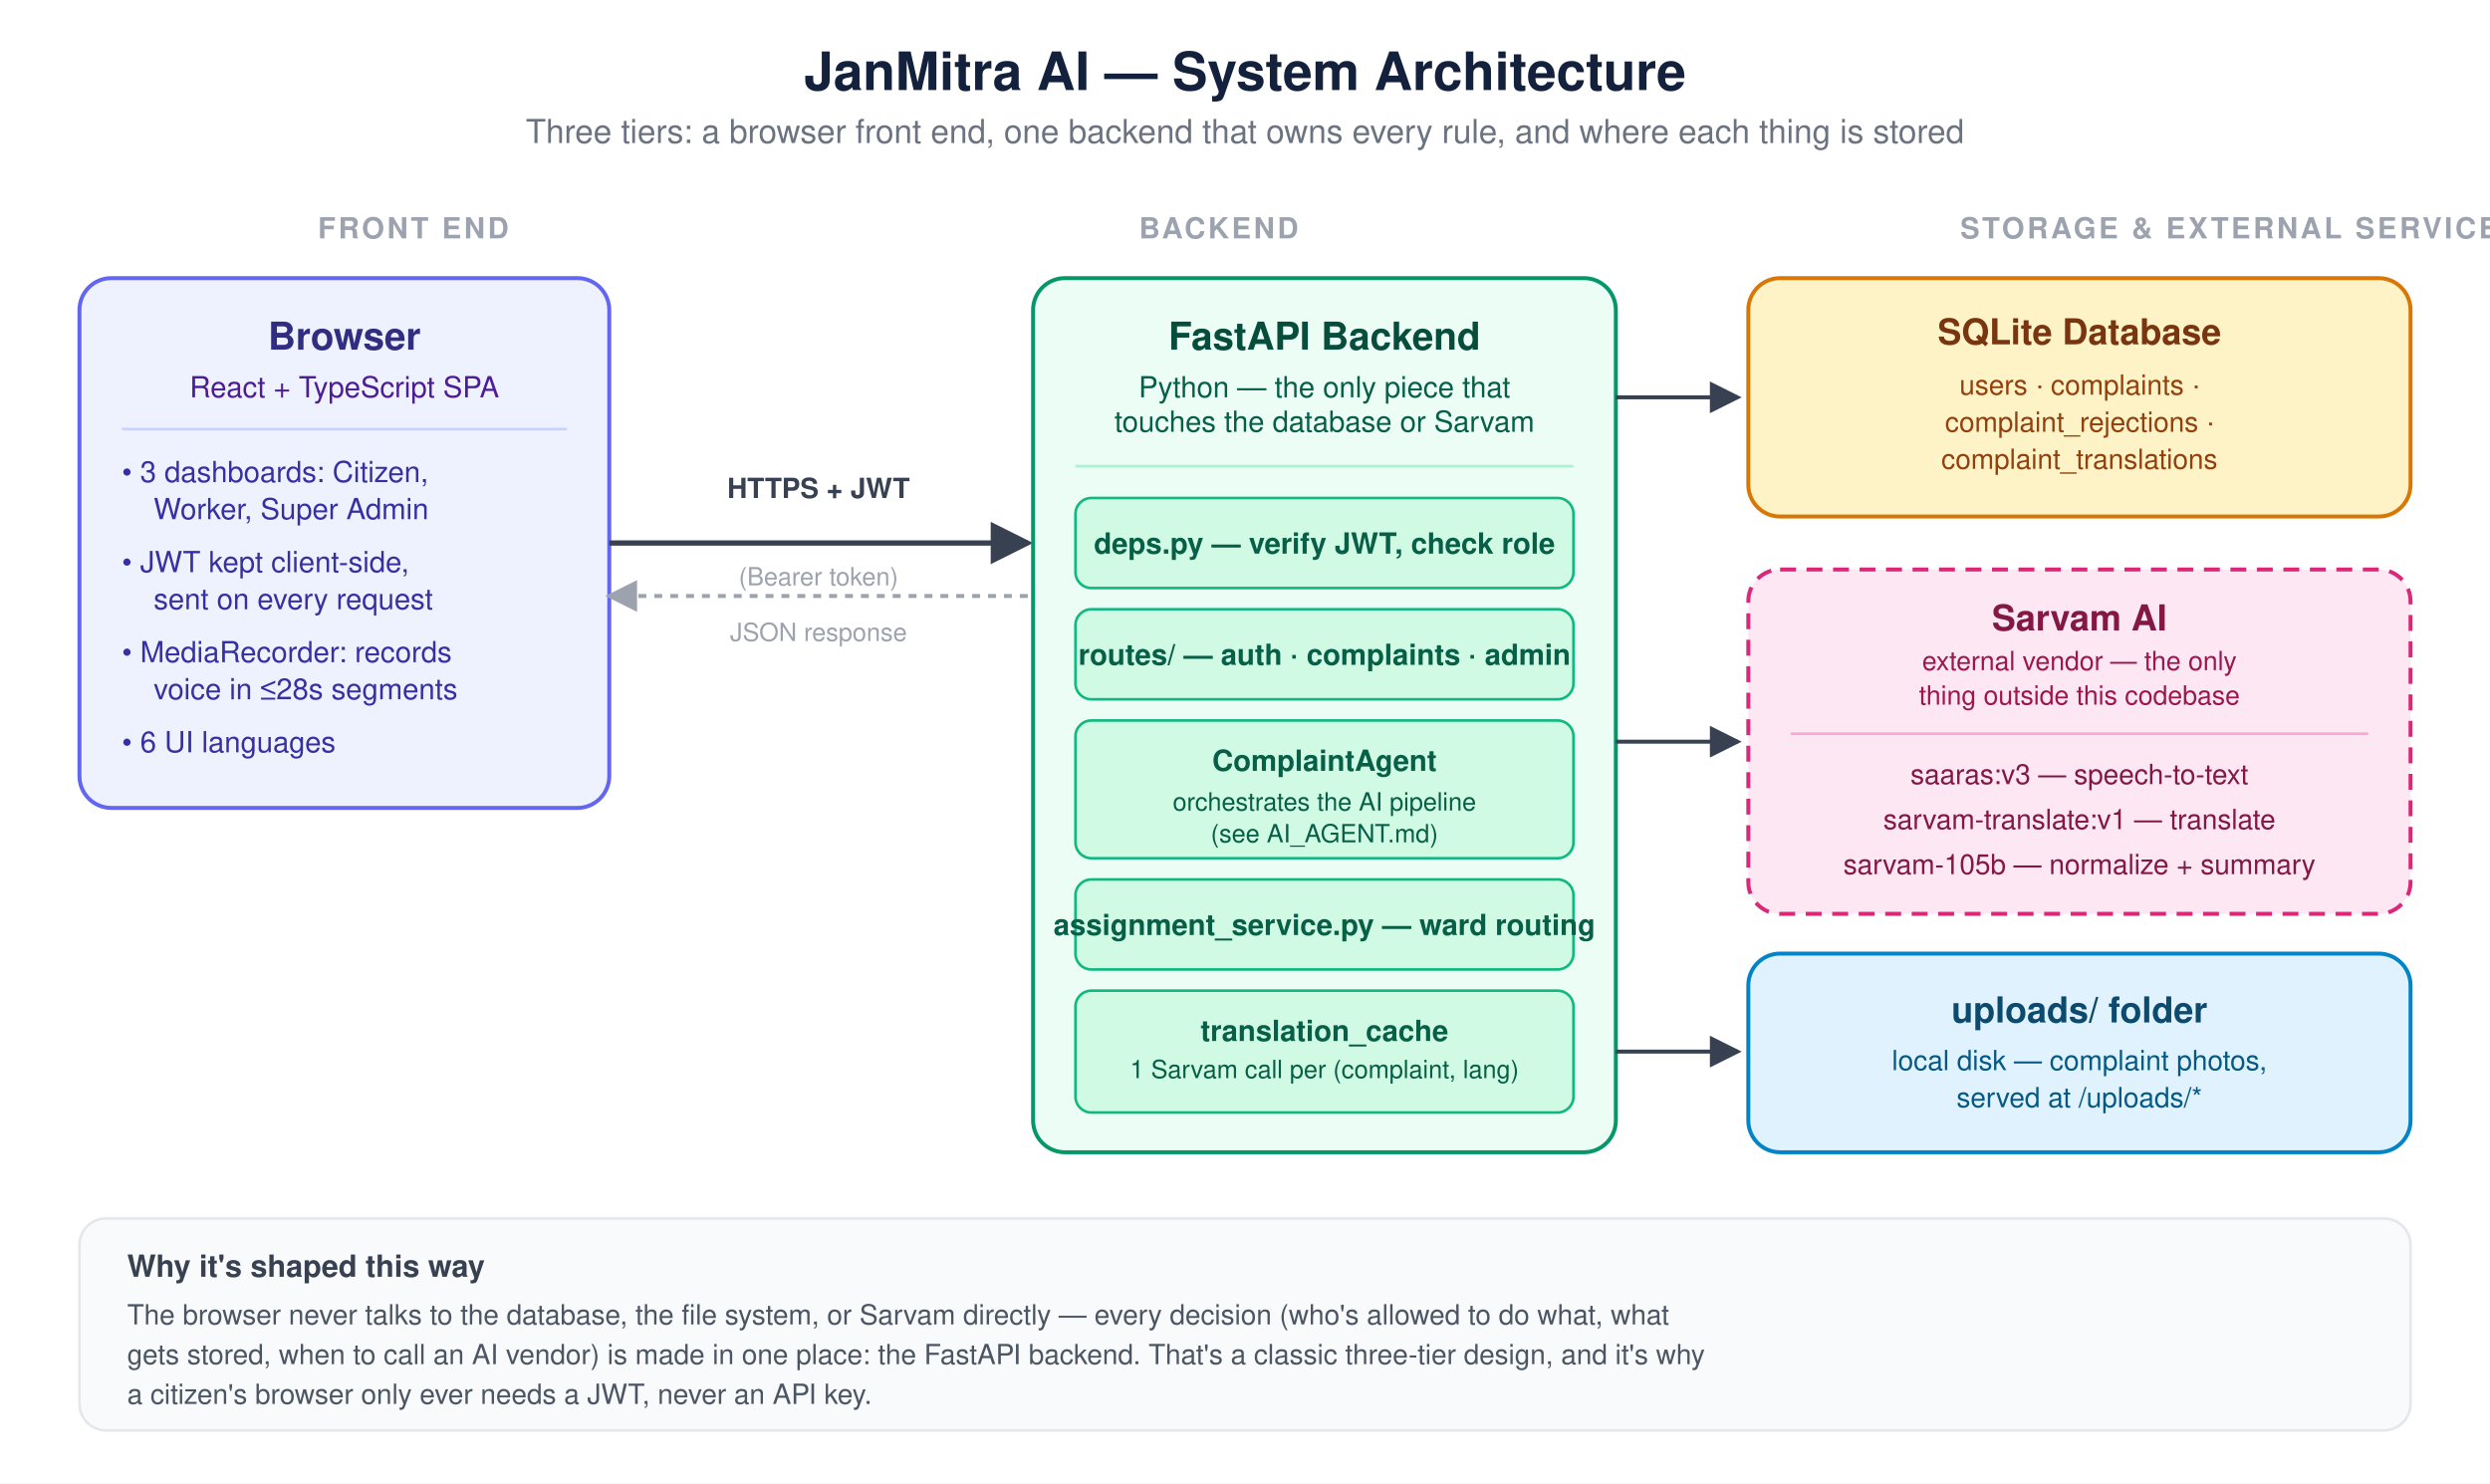
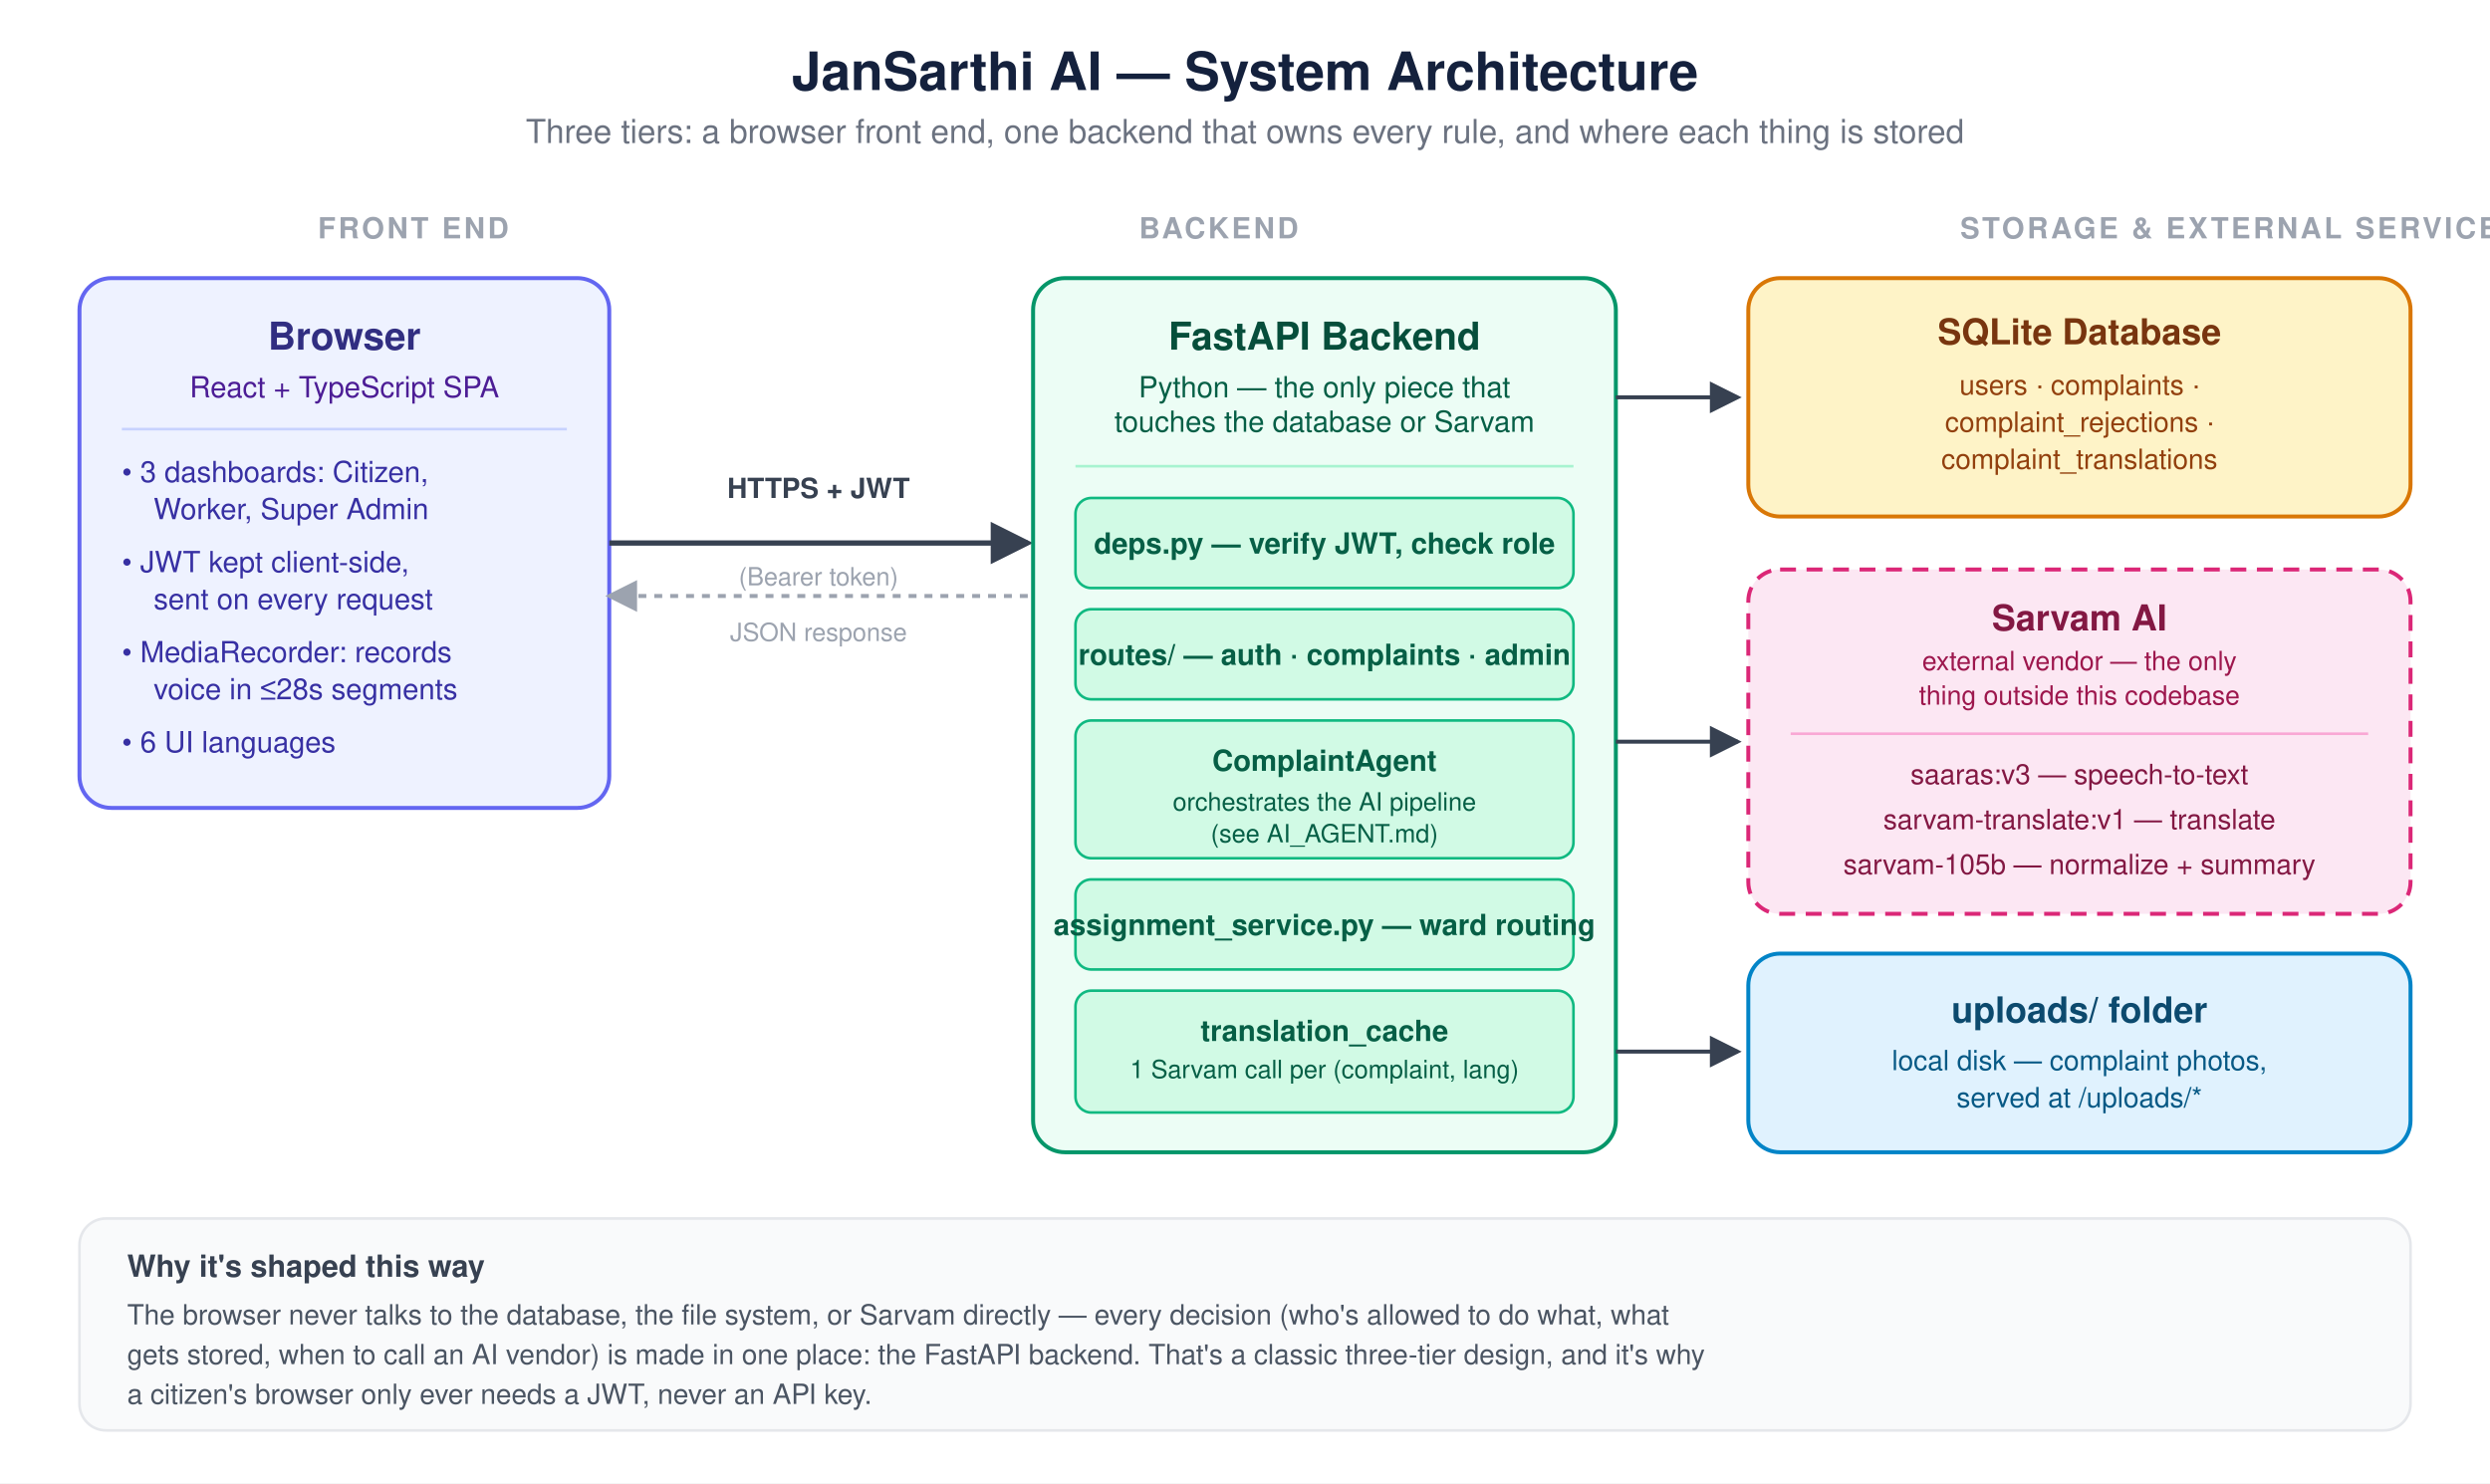
<svg xmlns="http://www.w3.org/2000/svg" viewBox="0 0 940 560" font-family="Segoe UI, Helvetica, Arial, sans-serif">
  <rect x="0" y="0" width="940" height="560" fill="#ffffff" />
-   <text x="470" y="34" text-anchor="middle" font-size="20" font-weight="700" fill="#14213d">JanMitra AI — System Architecture</text>
+   <text x="470" y="34" text-anchor="middle" font-size="20" font-weight="700" fill="#14213d">JanSarthi AI — System Architecture</text>
  <text x="470" y="54" text-anchor="middle" font-size="12.5" fill="#6b7280">Three tiers: a browser front end, one backend that owns every rule, and where each thing is stored</text>
  <text x="120" y="90" font-size="11" font-weight="700" fill="#9ca3af" letter-spacing="1">FRONT END</text>
  <text x="430" y="90" font-size="11" font-weight="700" fill="#9ca3af" letter-spacing="1">BACKEND</text>
  <text x="740" y="90" font-size="11" font-weight="700" fill="#9ca3af" letter-spacing="1">STORAGE &amp; EXTERNAL SERVICES</text>
  <rect x="30" y="105" width="200" height="200" rx="12" fill="#eef2ff" stroke="#6366f1" stroke-width="1.5" />
  <text x="130" y="132" text-anchor="middle" font-size="14.5" font-weight="700" fill="#312e81">Browser</text>
  <text x="130" y="150" text-anchor="middle" font-size="11" fill="#4c1d95">React + TypeScript SPA</text>
  <line x1="46" y1="162" x2="214" y2="162" stroke="#c7d2fe" stroke-width="1" />
  <text x="46" y="182" font-size="11" fill="#3730a3">• 3 dashboards: Citizen,</text>
  <text x="58" y="196" font-size="11" fill="#3730a3">Worker, Super Admin</text>
  <text x="46" y="216" font-size="11" fill="#3730a3">• JWT kept client-side,</text>
  <text x="58" y="230" font-size="11" fill="#3730a3">sent on every request</text>
  <text x="46" y="250" font-size="11" fill="#3730a3">• MediaRecorder: records</text>
  <text x="58" y="264" font-size="11" fill="#3730a3">voice in ≤28s segments</text>
  <text x="46" y="284" font-size="11" fill="#3730a3">• 6 UI languages</text>
  <path d="M 230 205 L 388 205" stroke="#374151" stroke-width="2" fill="none" marker-end="url(#arrow)" />
  <text x="309" y="188" text-anchor="middle" font-size="10.5" fill="#374151" font-weight="600">HTTPS + JWT</text>
  <text x="309" y="221" text-anchor="middle" font-size="9.5" fill="#9ca3af">(Bearer token)</text>
  <path d="M 388 225 L 230 225" stroke="#9ca3af" stroke-width="1.5" fill="none" marker-end="url(#arrowgray)" stroke-dasharray="3,3" />
  <text x="309" y="242" text-anchor="middle" font-size="9.5" fill="#9ca3af">JSON response</text>
  <rect x="390" y="105" width="220" height="330" rx="12" fill="#ecfdf5" stroke="#059669" stroke-width="1.5" />
  <text x="500" y="132" text-anchor="middle" font-size="14.5" font-weight="700" fill="#064e3b">FastAPI Backend</text>
  <text x="500" y="150" text-anchor="middle" font-size="11" fill="#065f46">Python — the only piece that</text>
  <text x="500" y="163" text-anchor="middle" font-size="11" fill="#065f46">touches the database or Sarvam</text>
  <line x1="406" y1="176" x2="594" y2="176" stroke="#a7f3d0" stroke-width="1" />
  <rect x="406" y="188" width="188" height="34" rx="6" fill="#d1fae5" stroke="#10b981" stroke-width="1" />
  <text x="500" y="209" text-anchor="middle" font-size="11" fill="#065f46" font-weight="600">deps.py — verify JWT, check role</text>
  <rect x="406" y="230" width="188" height="34" rx="6" fill="#d1fae5" stroke="#10b981" stroke-width="1" />
  <text x="500" y="251" text-anchor="middle" font-size="11" fill="#065f46" font-weight="600">routes/ — auth · complaints · admin</text>
  <rect x="406" y="272" width="188" height="52" rx="6" fill="#d1fae5" stroke="#10b981" stroke-width="1" />
  <text x="500" y="291" text-anchor="middle" font-size="11" fill="#065f46" font-weight="600">ComplaintAgent</text>
  <text x="500" y="306" text-anchor="middle" font-size="9.5" fill="#065f46">orchestrates the AI pipeline</text>
  <text x="500" y="318" text-anchor="middle" font-size="9.5" fill="#065f46">(see AI_AGENT.md)</text>
  <rect x="406" y="332" width="188" height="34" rx="6" fill="#d1fae5" stroke="#10b981" stroke-width="1" />
  <text x="500" y="353" text-anchor="middle" font-size="11" fill="#065f46" font-weight="600">assignment_service.py — ward routing</text>
  <rect x="406" y="374" width="188" height="46" rx="6" fill="#d1fae5" stroke="#10b981" stroke-width="1" />
  <text x="500" y="393" text-anchor="middle" font-size="11" fill="#065f46" font-weight="600">translation_cache</text>
  <text x="500" y="407" text-anchor="middle" font-size="9.5" fill="#065f46">1 Sarvam call per (complaint, lang)</text>
  <rect x="660" y="105" width="250" height="90" rx="12" fill="#fef3c7" stroke="#d97706" stroke-width="1.5" />
  <text x="785" y="130" text-anchor="middle" font-size="13.5" font-weight="700" fill="#78350f">SQLite Database</text>
  <text x="785" y="149" text-anchor="middle" font-size="10.5" fill="#92400e">users · complaints ·</text>
  <text x="785" y="163" text-anchor="middle" font-size="10.5" fill="#92400e">complaint_rejections ·</text>
  <text x="785" y="177" text-anchor="middle" font-size="10.5" fill="#92400e">complaint_translations</text>
  <rect x="660" y="215" width="250" height="130" rx="12" fill="#fce7f3" stroke="#db2777" stroke-width="1.5" stroke-dasharray="6,4" />
  <text x="785" y="238" text-anchor="middle" font-size="13.5" font-weight="700" fill="#831843">Sarvam AI</text>
  <text x="785" y="253" text-anchor="middle" font-size="10" fill="#9d174d">external vendor — the only</text>
  <text x="785" y="266" text-anchor="middle" font-size="10" fill="#9d174d">thing outside this codebase</text>
  <line x1="676" y1="277" x2="894" y2="277" stroke="#f9a8d4" stroke-width="1" />
  <text x="785" y="296" text-anchor="middle" font-size="10.5" fill="#831843">saaras:v3 — speech-to-text</text>
  <text x="785" y="313" text-anchor="middle" font-size="10.5" fill="#831843">sarvam-translate:v1 — translate</text>
  <text x="785" y="330" text-anchor="middle" font-size="10.5" fill="#831843">sarvam-105b — normalize + summary</text>
  <rect x="660" y="360" width="250" height="75" rx="12" fill="#e0f2fe" stroke="#0284c7" stroke-width="1.5" />
  <text x="785" y="386" text-anchor="middle" font-size="13.5" font-weight="700" fill="#0c4a6e">uploads/ folder</text>
  <text x="785" y="404" text-anchor="middle" font-size="10.5" fill="#075985">local disk — complaint photos,</text>
  <text x="785" y="418" text-anchor="middle" font-size="10.5" fill="#075985">served at /uploads/*</text>
  <path d="M 610 150 L 656 150" stroke="#374151" stroke-width="1.5" fill="none" marker-end="url(#arrow)" />
  <path d="M 610 280 L 656 280" stroke="#374151" stroke-width="1.5" fill="none" marker-end="url(#arrow)" />
  <path d="M 610 397 L 656 397" stroke="#374151" stroke-width="1.5" fill="none" marker-end="url(#arrow)" />
  <rect x="30" y="460" width="880" height="80" rx="10" fill="#f9fafb" stroke="#e5e7eb" stroke-width="1" />
  <text x="48" y="482" font-size="11.5" font-weight="700" fill="#374151">Why it's shaped this way</text>
  <text x="48" y="500" font-size="10.5" fill="#4b5563">The browser never talks to the database, the file system, or Sarvam directly — every decision (who's allowed to do what, what</text>
  <text x="48" y="515" font-size="10.5" fill="#4b5563">gets stored, when to call an AI vendor) is made in one place: the FastAPI backend. That's a classic three-tier design, and it's why</text>
  <text x="48" y="530" font-size="10.5" fill="#4b5563">a citizen's browser only ever needs a JWT, never an API key.</text>
  <defs>
    <marker id="arrow" markerWidth="9" markerHeight="9" refX="7" refY="4" orient="auto">
      <path d="M0,0 L8,4 L0,8 Z" fill="#374151" />
    </marker>
    <marker id="arrowgray" markerWidth="9" markerHeight="9" refX="7" refY="4" orient="auto">
      <path d="M0,0 L8,4 L0,8 Z" fill="#9ca3af" />
    </marker>
  </defs>
</svg>
